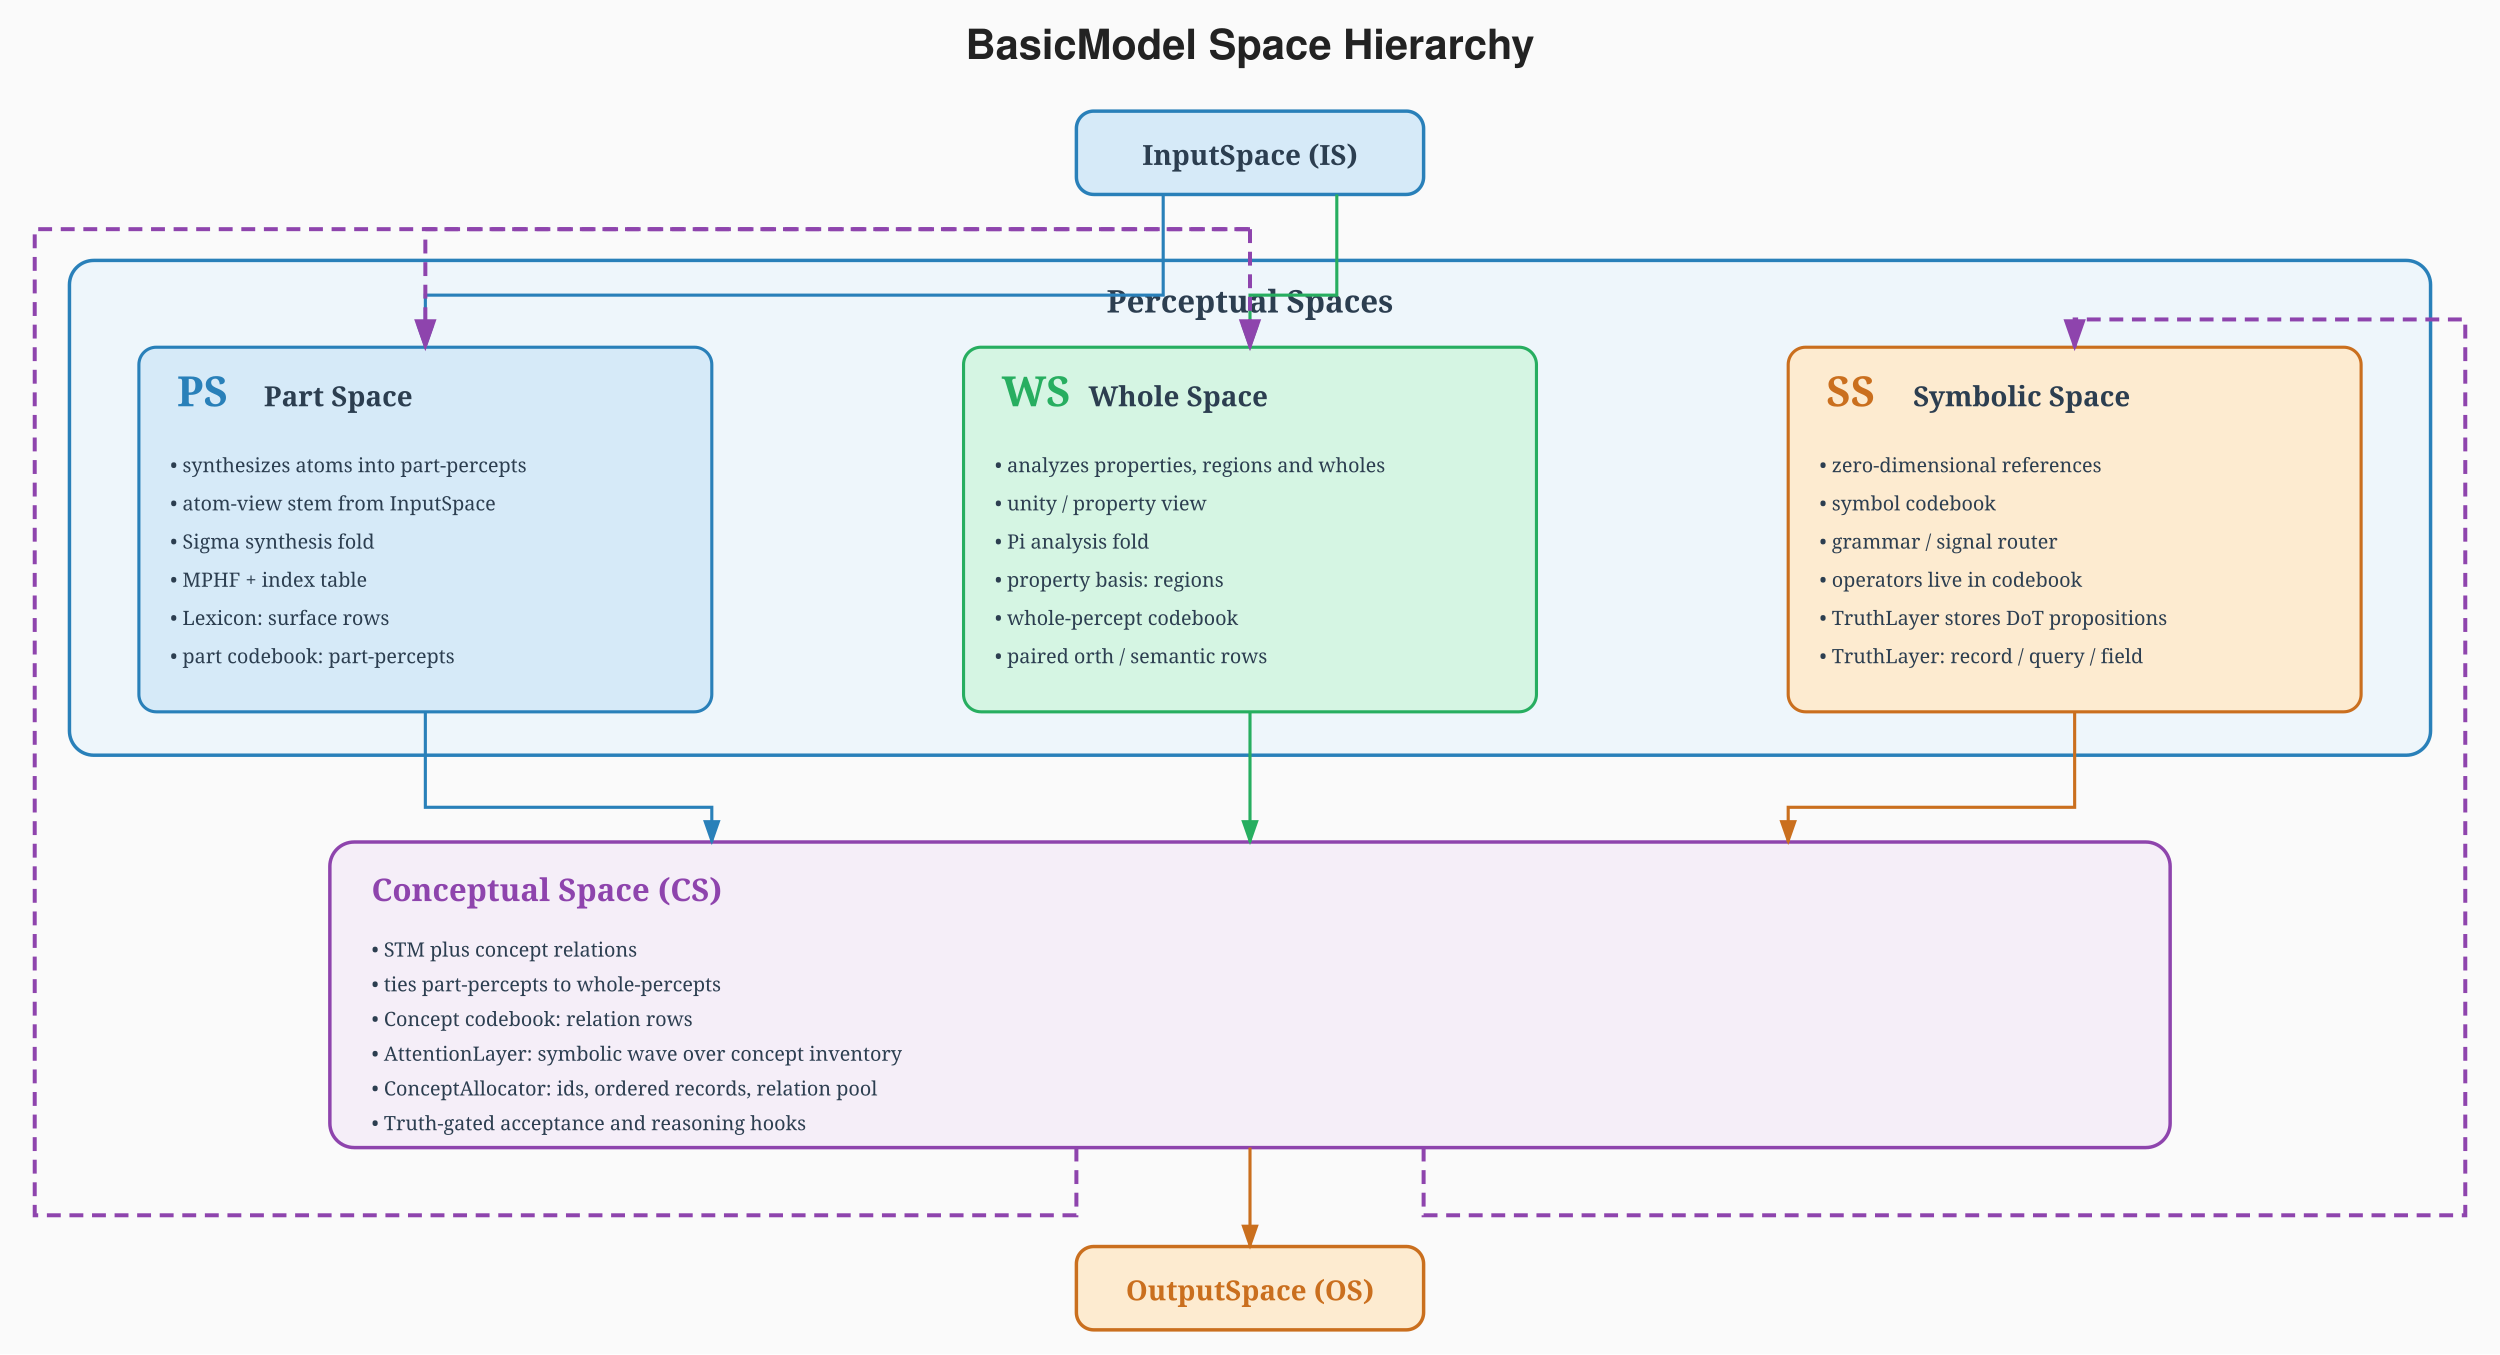
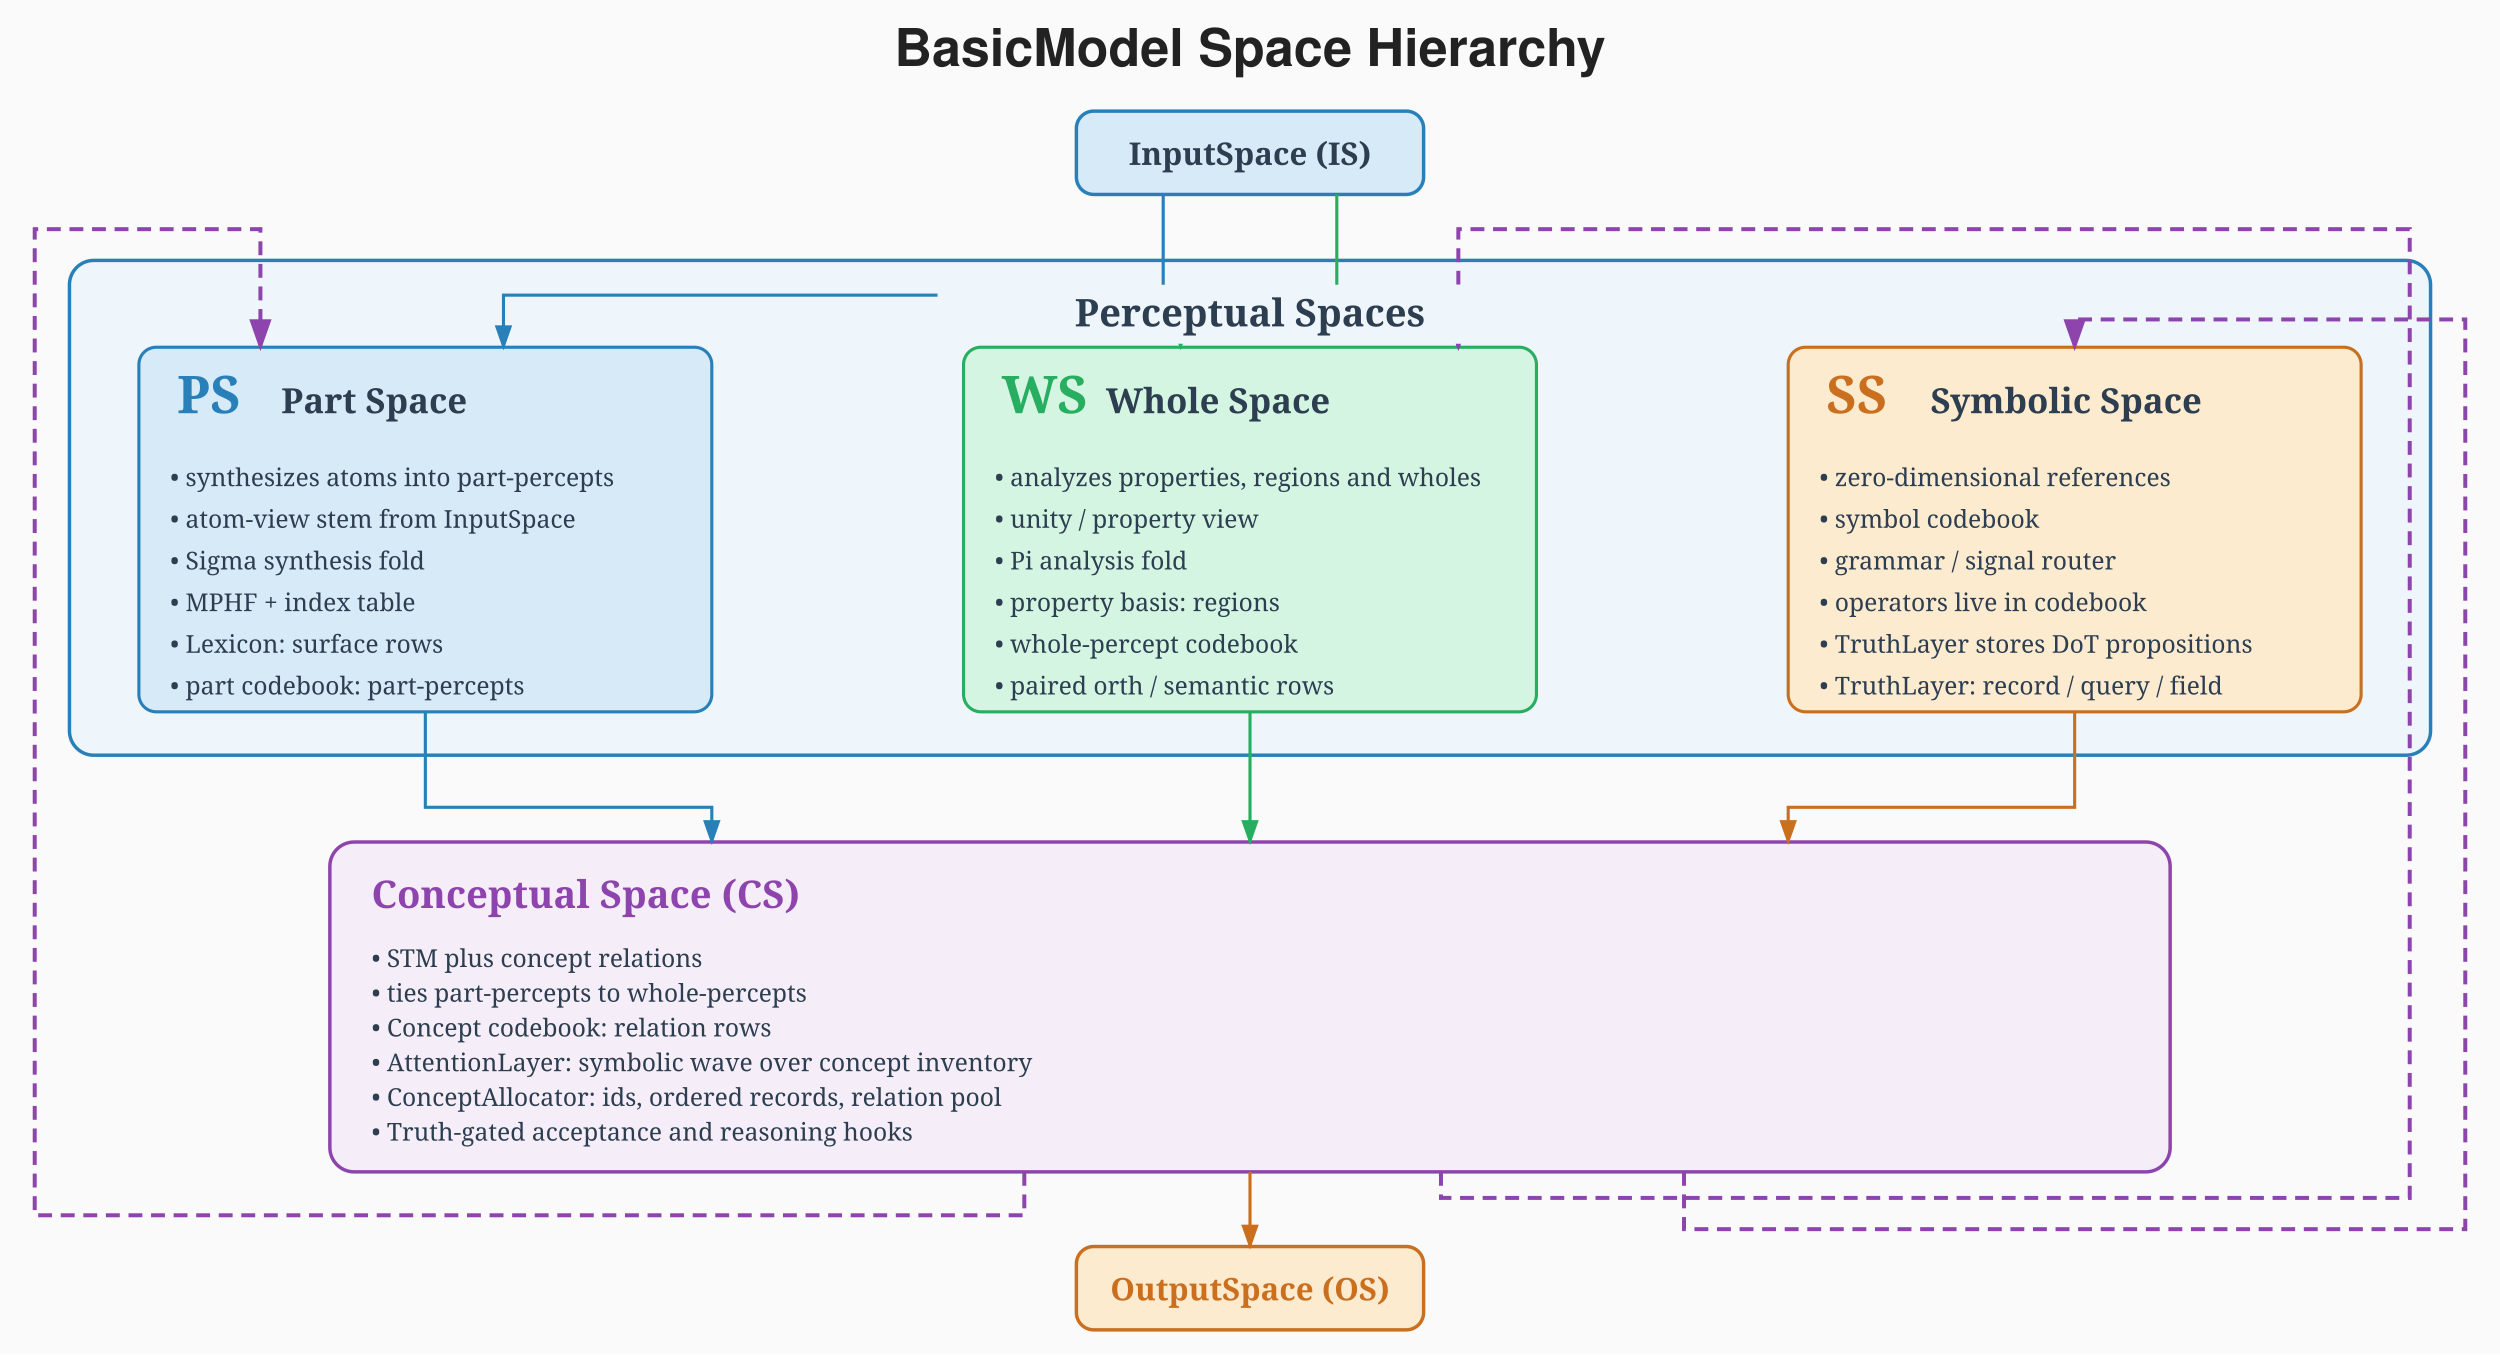
<svg xmlns="http://www.w3.org/2000/svg" width="1440" height="780" font-family="Georgia, serif">
  <rect width="1440" height="780" fill="#fafafa" />
  <defs>
    <marker id="arrd" markerWidth="8" markerHeight="5.6" refX="7" refY="2.8" orient="auto">
      <polygon points="0 0, 8 2.8, 0 5.6" fill="#2c3e50" />
    </marker>
    <marker id="arrb" markerWidth="8" markerHeight="5.6" refX="7" refY="2.8" orient="auto">
      <polygon points="0 0, 8 2.8, 0 5.6" fill="#2980b9" />
    </marker>
    <marker id="arrg" markerWidth="8" markerHeight="5.6" refX="7" refY="2.8" orient="auto">
      <polygon points="0 0, 8 2.8, 0 5.6" fill="#27ae60" />
    </marker>
    <marker id="arro" markerWidth="8" markerHeight="5.6" refX="7" refY="2.8" orient="auto">
      <polygon points="0 0, 8 2.8, 0 5.6" fill="#ca6f1e" />
    </marker>
    <marker id="arrp" markerWidth="8" markerHeight="5.6" refX="7" refY="2.8" orient="auto">
      <polygon points="0 0, 8 2.8, 0 5.6" fill="#8e44ad" />
    </marker>
  </defs>
-   <text x="720" y="34" text-anchor="middle" font-size="24" fill="#222222" font-weight="bold" font-family="Helvetica, Arial, sans-serif">BasicModel Space Hierarchy</text>
+   <text x="720" y="38" text-anchor="middle" font-size="30" fill="#222222" font-weight="bold" font-family="Helvetica, Arial, sans-serif">BasicModel Space Hierarchy</text>
  <rect x="620" y="64" width="200" height="48" fill="#d6eaf8" fill-opacity="1.0" rx="10" stroke="#2980b9" stroke-width="2" />
-   <text x="720" y="95" text-anchor="middle" font-size="16" fill="#2c3e50" font-weight="bold">InputSpace (IS)</text>
+   <text x="720" y="95" text-anchor="middle" font-size="18" fill="#2c3e50" font-weight="bold">InputSpace (IS)</text>
  <rect x="620" y="718" width="200" height="48" fill="#fdebd0" fill-opacity="1.0" rx="10" stroke="#ca6f1e" stroke-width="2" />
-   <text x="720" y="749" text-anchor="middle" font-size="16" fill="#ca6f1e" font-weight="bold">OutputSpace (OS)</text>
+   <text x="720" y="749" text-anchor="middle" font-size="18" fill="#ca6f1e" font-weight="bold">OutputSpace (OS)</text>
  <rect x="40" y="150" width="1360" height="285" fill="#eef6fb" fill-opacity="1.0" rx="14" stroke="#2980b9" stroke-width="2" />
-   <text x="720" y="180" text-anchor="middle" font-size="18" fill="#2c3e50" font-weight="bold">Perceptual Spaces</text>
  <rect x="80" y="200" width="330" height="210" fill="#d6eaf8" fill-opacity="1.0" rx="10" stroke="#2980b9" stroke-width="1.8" />
-   <text x="102" y="234" text-anchor="start" font-size="24" fill="#2980b9" font-weight="bold">PS</text>
-   <text x="152" y="234" text-anchor="start" font-size="16" fill="#2c3e50" font-weight="bold">Part Space</text>
-   <text x="98" y="272" text-anchor="start" font-size="11.4" fill="#2c3e50">• synthesizes atoms into part-percepts</text>
-   <text x="98" y="294" text-anchor="start" font-size="11.4" fill="#2c3e50">• atom-view stem from InputSpace</text>
-   <text x="98" y="316" text-anchor="start" font-size="11.4" fill="#2c3e50">• Sigma synthesis fold</text>
-   <text x="98" y="338" text-anchor="start" font-size="11.4" fill="#2c3e50">• MPHF + index table</text>
-   <text x="98" y="360" text-anchor="start" font-size="11.4" fill="#2c3e50">• Lexicon: surface rows</text>
-   <text x="98" y="382" text-anchor="start" font-size="11.4" fill="#2c3e50">• part codebook: part-percepts</text>
+   <text x="102" y="238" text-anchor="start" font-size="30" fill="#2980b9" font-weight="bold">PS</text>
+   <text x="162" y="238" text-anchor="start" font-size="20" fill="#2c3e50" font-weight="bold">Part Space</text>
+   <text x="98" y="280" text-anchor="start" font-size="14.2" fill="#2c3e50">• synthesizes atoms into part-percepts</text>
+   <text x="98" y="304" text-anchor="start" font-size="14.2" fill="#2c3e50">• atom-view stem from InputSpace</text>
+   <text x="98" y="328" text-anchor="start" font-size="14.2" fill="#2c3e50">• Sigma synthesis fold</text>
+   <text x="98" y="352" text-anchor="start" font-size="14.2" fill="#2c3e50">• MPHF + index table</text>
+   <text x="98" y="376" text-anchor="start" font-size="14.2" fill="#2c3e50">• Lexicon: surface rows</text>
+   <text x="98" y="400" text-anchor="start" font-size="14.2" fill="#2c3e50">• part codebook: part-percepts</text>
  <rect x="555" y="200" width="330" height="210" fill="#d5f5e3" fill-opacity="1.0" rx="10" stroke="#27ae60" stroke-width="1.8" />
-   <text x="577" y="234" text-anchor="start" font-size="24" fill="#27ae60" font-weight="bold">WS</text>
-   <text x="627" y="234" text-anchor="start" font-size="16" fill="#2c3e50" font-weight="bold">Whole Space</text>
-   <text x="573" y="272" text-anchor="start" font-size="11.4" fill="#2c3e50">• analyzes properties, regions and wholes</text>
-   <text x="573" y="294" text-anchor="start" font-size="11.4" fill="#2c3e50">• unity / property view</text>
-   <text x="573" y="316" text-anchor="start" font-size="11.4" fill="#2c3e50">• Pi analysis fold</text>
-   <text x="573" y="338" text-anchor="start" font-size="11.4" fill="#2c3e50">• property basis: regions</text>
-   <text x="573" y="360" text-anchor="start" font-size="11.4" fill="#2c3e50">• whole-percept codebook</text>
-   <text x="573" y="382" text-anchor="start" font-size="11.4" fill="#2c3e50">• paired orth / semantic rows</text>
+   <text x="577" y="238" text-anchor="start" font-size="30" fill="#27ae60" font-weight="bold">WS</text>
+   <text x="637" y="238" text-anchor="start" font-size="20" fill="#2c3e50" font-weight="bold">Whole Space</text>
+   <text x="573" y="280" text-anchor="start" font-size="14.2" fill="#2c3e50">• analyzes properties, regions and wholes</text>
+   <text x="573" y="304" text-anchor="start" font-size="14.2" fill="#2c3e50">• unity / property view</text>
+   <text x="573" y="328" text-anchor="start" font-size="14.2" fill="#2c3e50">• Pi analysis fold</text>
+   <text x="573" y="352" text-anchor="start" font-size="14.2" fill="#2c3e50">• property basis: regions</text>
+   <text x="573" y="376" text-anchor="start" font-size="14.2" fill="#2c3e50">• whole-percept codebook</text>
+   <text x="573" y="400" text-anchor="start" font-size="14.2" fill="#2c3e50">• paired orth / semantic rows</text>
  <rect x="1030" y="200" width="330" height="210" fill="#fdebd0" fill-opacity="1.0" rx="10" stroke="#ca6f1e" stroke-width="1.8" />
-   <text x="1052" y="234" text-anchor="start" font-size="24" fill="#ca6f1e" font-weight="bold">SS</text>
-   <text x="1102" y="234" text-anchor="start" font-size="16" fill="#2c3e50" font-weight="bold">Symbolic Space</text>
-   <text x="1048" y="272" text-anchor="start" font-size="11.4" fill="#2c3e50">• zero-dimensional references</text>
-   <text x="1048" y="294" text-anchor="start" font-size="11.4" fill="#2c3e50">• symbol codebook</text>
-   <text x="1048" y="316" text-anchor="start" font-size="11.4" fill="#2c3e50">• grammar / signal router</text>
-   <text x="1048" y="338" text-anchor="start" font-size="11.4" fill="#2c3e50">• operators live in codebook</text>
-   <text x="1048" y="360" text-anchor="start" font-size="11.4" fill="#2c3e50">• TruthLayer stores DoT propositions</text>
-   <text x="1048" y="382" text-anchor="start" font-size="11.4" fill="#2c3e50">• TruthLayer: record / query / field</text>
-   <rect x="190" y="485" width="1060" height="176" fill="#f5eef8" fill-opacity="1.0" rx="14" stroke="#8e44ad" stroke-width="2" />
-   <text x="214" y="519" text-anchor="start" font-size="18" fill="#8e44ad" font-weight="bold">Conceptual Space (CS)</text>
-   <text x="214" y="551" text-anchor="start" font-size="11.4" fill="#2c3e50">• STM plus concept relations</text>
-   <text x="214" y="571" text-anchor="start" font-size="11.4" fill="#2c3e50">• ties part-percepts to whole-percepts</text>
-   <text x="214" y="591" text-anchor="start" font-size="11.4" fill="#2c3e50">• Concept codebook: relation rows</text>
-   <text x="214" y="611" text-anchor="start" font-size="11.4" fill="#2c3e50">• AttentionLayer: symbolic wave over concept inventory</text>
-   <text x="214" y="631" text-anchor="start" font-size="11.4" fill="#2c3e50">• ConceptAllocator: ids, ordered records, relation pool</text>
-   <text x="214" y="651" text-anchor="start" font-size="11.4" fill="#2c3e50">• Truth-gated acceptance and reasoning hooks</text>
-   <path d="M 670 112 L 670 170 L 245 170 L 245 200" fill="none" stroke="#2980b9" stroke-width="1.8" marker-end="url(#arrb)" />
-   <path d="M 770 112 L 770 170 L 720 170 L 720 200" fill="none" stroke="#27ae60" stroke-width="1.8" marker-end="url(#arrg)" />
+   <text x="1052" y="238" text-anchor="start" font-size="30" fill="#ca6f1e" font-weight="bold">SS</text>
+   <text x="1112" y="238" text-anchor="start" font-size="20" fill="#2c3e50" font-weight="bold">Symbolic Space</text>
+   <text x="1048" y="280" text-anchor="start" font-size="14.2" fill="#2c3e50">• zero-dimensional references</text>
+   <text x="1048" y="304" text-anchor="start" font-size="14.2" fill="#2c3e50">• symbol codebook</text>
+   <text x="1048" y="328" text-anchor="start" font-size="14.2" fill="#2c3e50">• grammar / signal router</text>
+   <text x="1048" y="352" text-anchor="start" font-size="14.2" fill="#2c3e50">• operators live in codebook</text>
+   <text x="1048" y="376" text-anchor="start" font-size="14.2" fill="#2c3e50">• TruthLayer stores DoT propositions</text>
+   <text x="1048" y="400" text-anchor="start" font-size="14.2" fill="#2c3e50">• TruthLayer: record / query / field</text>
+   <rect x="190" y="485" width="1060" height="190" fill="#f5eef8" fill-opacity="1.0" rx="14" stroke="#8e44ad" stroke-width="2" />
+   <text x="214" y="523" text-anchor="start" font-size="22" fill="#8e44ad" font-weight="bold">Conceptual Space (CS)</text>
+   <text x="214" y="557" text-anchor="start" font-size="14.2" fill="#2c3e50">• STM plus concept relations</text>
+   <text x="214" y="577" text-anchor="start" font-size="14.2" fill="#2c3e50">• ties part-percepts to whole-percepts</text>
+   <text x="214" y="597" text-anchor="start" font-size="14.2" fill="#2c3e50">• Concept codebook: relation rows</text>
+   <text x="214" y="617" text-anchor="start" font-size="14.2" fill="#2c3e50">• AttentionLayer: symbolic wave over concept inventory</text>
+   <text x="214" y="637" text-anchor="start" font-size="14.2" fill="#2c3e50">• ConceptAllocator: ids, ordered records, relation pool</text>
+   <text x="214" y="657" text-anchor="start" font-size="14.2" fill="#2c3e50">• Truth-gated acceptance and reasoning hooks</text>
+   <path d="M 670 112 L 670 170 L 290 170 L 290 200" fill="none" stroke="#2980b9" stroke-width="1.8" marker-end="url(#arrb)" />
+   <path d="M 770 112 L 770 170 L 680 170 L 680 200" fill="none" stroke="#27ae60" stroke-width="1.8" marker-end="url(#arrg)" />
  <path d="M 245 410 L 245 465 L 410 465 L 410 485" fill="none" stroke="#2980b9" stroke-width="1.8" marker-end="url(#arrb)" />
  <path d="M 720 410 L 720 485" fill="none" stroke="#27ae60" stroke-width="1.8" marker-end="url(#arrg)" />
  <path d="M 1195 410 L 1195 465 L 1030 465 L 1030 485" fill="none" stroke="#ca6f1e" stroke-width="1.8" marker-end="url(#arro)" />
-   <path d="M 720 661 L 720 718" fill="none" stroke="#ca6f1e" stroke-width="1.8" marker-end="url(#arro)" />
-   <path d="M 620 661 L 620 700 L 20 700 L 20 132 L 720 132" fill="none" stroke="#8e44ad" stroke-width="2.3" stroke-dasharray="8,5" />
-   <path d="M 720 132 L 245 132 L 245 200" fill="none" stroke="#8e44ad" stroke-width="2.3" stroke-dasharray="8,5" marker-end="url(#arrp)" />
-   <path d="M 720 132 L 720 132 L 720 200" fill="none" stroke="#8e44ad" stroke-width="2.3" stroke-dasharray="8,5" marker-end="url(#arrp)" />
-   <path d="M 820 661 L 820 700 L 1420 700 L 1420 184 L 1195 184 L 1195 200" fill="none" stroke="#8e44ad" stroke-width="2.3" stroke-dasharray="8,5" marker-end="url(#arrp)" />
+   <path d="M 720 675 L 720 718" fill="none" stroke="#ca6f1e" stroke-width="1.8" marker-end="url(#arro)" />
+   <path d="M 590 675 L 590 700 L 20 700 L 20 132 L 150 132 L 150 200" fill="none" stroke="#8e44ad" stroke-width="2.3" stroke-dasharray="8,5" marker-end="url(#arrp)" />
+   <path d="M 830 675 L 830 690 L 1388 690 L 1388 132 L 840 132 L 840 200" fill="none" stroke="#8e44ad" stroke-width="2.3" stroke-dasharray="8,5" marker-end="url(#arrp)" />
+   <path d="M 970 675 L 970 708 L 1420 708 L 1420 184 L 1195 184 L 1195 200" fill="none" stroke="#8e44ad" stroke-width="2.3" stroke-dasharray="8,5" marker-end="url(#arrp)" />
+   <rect x="540" y="164" width="360" height="34" fill="#eef6fb" fill-opacity="1.0" rx="0" />
+   <text x="720" y="188" text-anchor="middle" font-size="22" fill="#2c3e50" font-weight="bold">Perceptual Spaces</text>
</svg>
